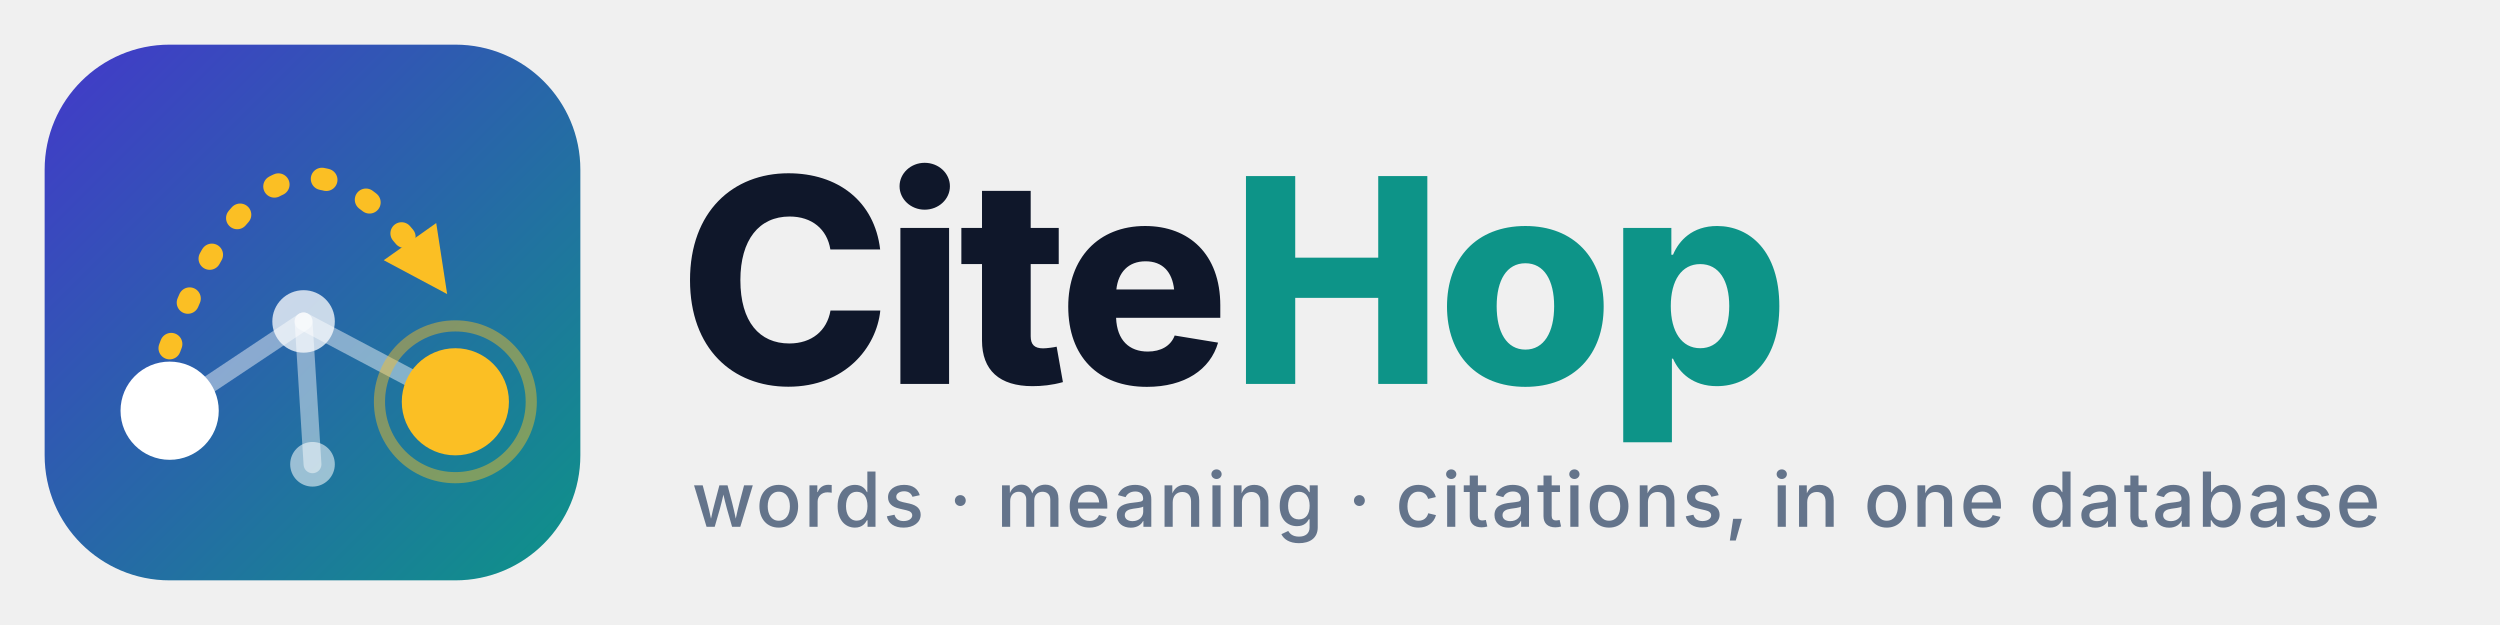
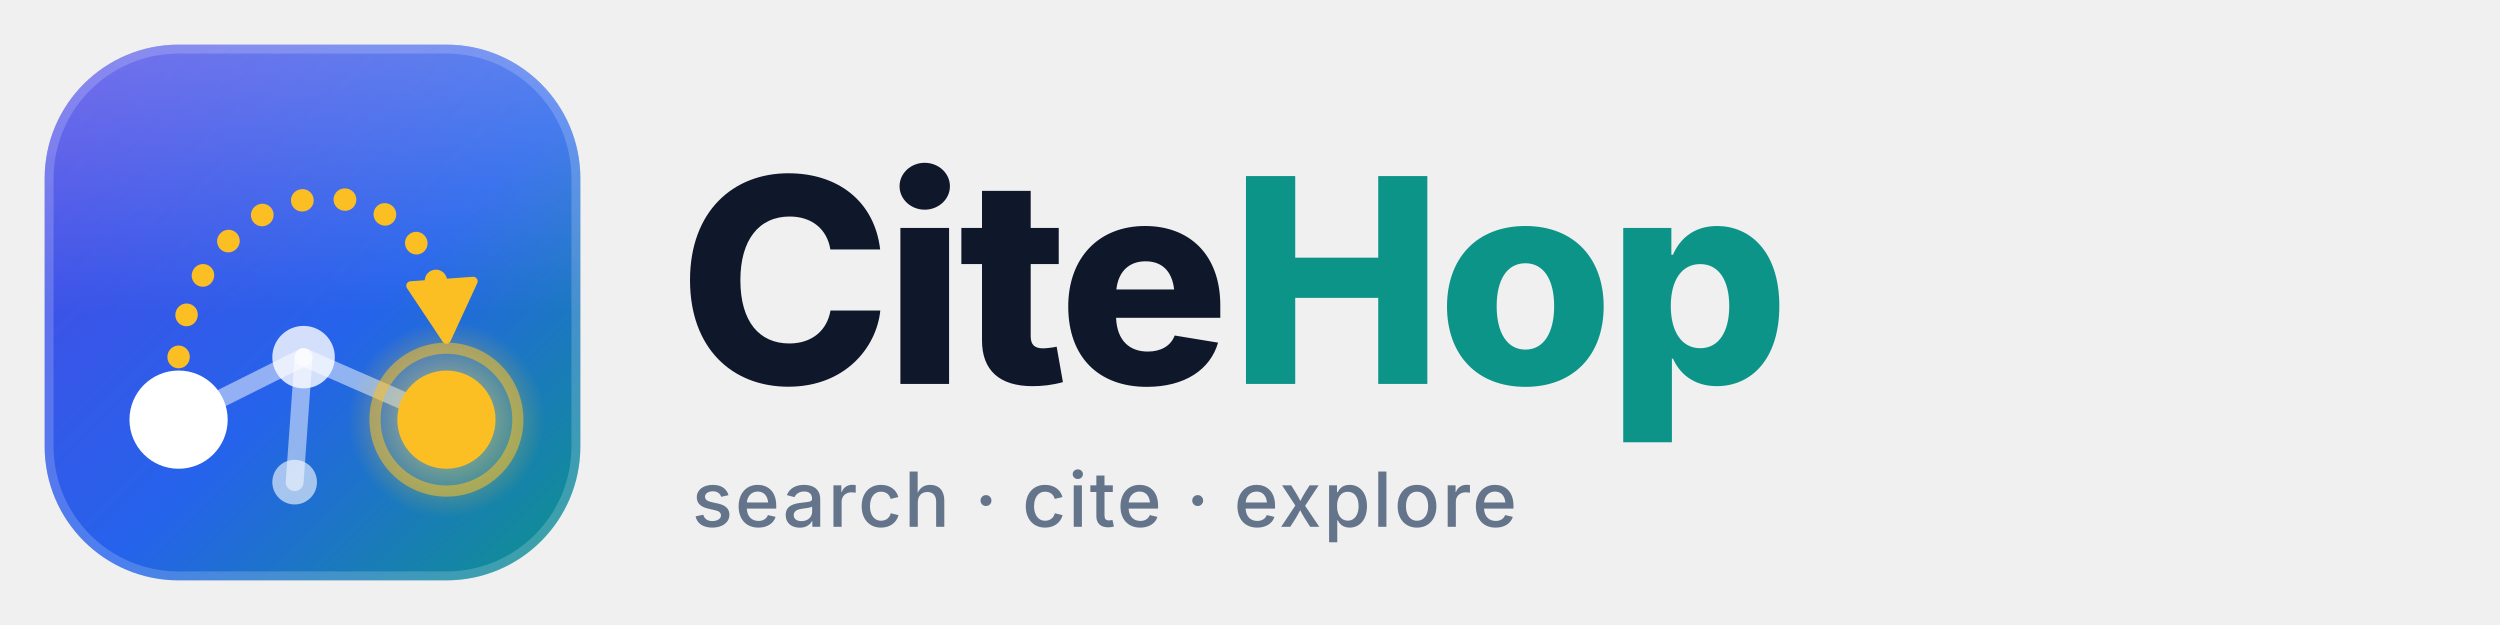
- <svg xmlns="http://www.w3.org/2000/svg" viewBox="0 0 560 140" width="560" height="140" role="img" aria-label="CiteHop">
+ <svg xmlns="http://www.w3.org/2000/svg" viewBox="0 0 560 140" width="560" height="140" role="img" aria-label="CiteHop: search, cite, explore">
  <g transform="translate(10 10)">
    <defs>
-       <linearGradient id="bg" x1="0" y1="0" x2="1" y2="1">
-         <stop offset="0" stop-color="#4338CA" />
+       <linearGradient id="lbg" x1="0" y1="0" x2="1" y2="1">
+         <stop offset="0" stop-color="#4F46E5" />
+         <stop offset="0.55" stop-color="#2563EB" />
        <stop offset="1" stop-color="#0D9488" />
      </linearGradient>
-       <marker id="tip" viewBox="0 0 10 10" refX="5" refY="5" markerWidth="3.6" markerHeight="3.6" orient="auto-start-reverse">
-         <path d="M1 1 L9 5 L1 9 Z" fill="#FBBF24" />
-       </marker>
+       <linearGradient id="lsheen" x1="0" y1="0" x2="0" y2="1">
+         <stop offset="0" stop-color="#FFFFFF" stop-opacity="0.22" />
+         <stop offset="0.5" stop-color="#FFFFFF" stop-opacity="0" />
+       </linearGradient>
+       <radialGradient id="lglow" cx="0.5" cy="0.5" r="0.5">
+         <stop offset="0" stop-color="#FDE68A" stop-opacity="0.75" />
+         <stop offset="1" stop-color="#FBBF24" stop-opacity="0" />
+       </radialGradient>
    </defs>
-     <rect width="120" height="120" rx="28" fill="url(#bg)" />
-     <g stroke="#FFFFFF" stroke-opacity="0.45" stroke-width="4" stroke-linecap="round">
-       <line x1="28" y1="82" x2="58" y2="62" />
-       <line x1="58" y1="62" x2="92" y2="80" />
-       <line x1="58" y1="62" x2="60" y2="94" />
+     <rect width="120" height="120" rx="30" fill="url(#lbg)" />
+     <rect width="120" height="120" rx="30" fill="url(#lsheen)" />
+     <rect x="1" y="1" width="118" height="118" rx="29" fill="none" stroke="#FFFFFF" stroke-opacity="0.18" stroke-width="2" />
+     <g stroke="#FFFFFF" stroke-opacity="0.5" stroke-width="4" stroke-linecap="round">
+       <line x1="30" y1="84" x2="58" y2="70" />
+       <line x1="58" y1="70" x2="90" y2="84" />
+       <line x1="58" y1="70" x2="56" y2="98" />
    </g>
-     <path d="M28 68 Q 52 2 86 50" fill="none" stroke="#FBBF24" stroke-width="5" stroke-linecap="round" stroke-dasharray="1 10" marker-end="url(#tip)" />
-     <circle cx="28" cy="82" r="11" fill="#FFFFFF" />
-     <circle cx="58" cy="62" r="7" fill="#FFFFFF" fill-opacity="0.75" />
-     <circle cx="60" cy="94" r="5" fill="#FFFFFF" fill-opacity="0.55" />
-     <circle cx="92" cy="80" r="12" fill="#FBBF24" />
-     <circle cx="92" cy="80" r="17" fill="none" stroke="#FBBF24" stroke-opacity="0.45" stroke-width="2.5" />
+     <path d="M30 70 C 34 28, 82 22, 89 58" fill="none" stroke="#FBBF24" stroke-width="5" stroke-linecap="round" stroke-dasharray="0.1 9.5" />
+     <path d="M82 54 L90 66 L96 53 Z" fill="#FBBF24" stroke="#FBBF24" stroke-width="2" stroke-linejoin="round" />
+     <circle cx="90" cy="84" r="22" fill="url(#lglow)" />
+     <circle cx="30" cy="84" r="11" fill="#FFFFFF" />
+     <circle cx="58" cy="70" r="7" fill="#FFFFFF" fill-opacity="0.8" />
+     <circle cx="56" cy="98" r="5" fill="#FFFFFF" fill-opacity="0.6" />
+     <circle cx="90" cy="84" r="16" fill="none" stroke="#FBBF24" stroke-opacity="0.55" stroke-width="2.5" />
+     <circle cx="90" cy="84" r="11" fill="#FBBF24" />
  </g>
  <text x="152" y="86" font-family="Inter, 'Segoe UI', 'Helvetica Neue', Arial, sans-serif" font-size="64" font-weight="800" letter-spacing="-1.5" fill="#0F172A">Cite<tspan fill="#0D9488">Hop</tspan>
  </text>
-   <text x="155" y="118" font-family="Inter, 'Segoe UI', 'Helvetica Neue', Arial, sans-serif" font-size="17" font-weight="500" letter-spacing="0.5" fill="#64748B">words · meaning · citations, in one database</text>
+   <text x="155" y="118" font-family="Inter, 'Segoe UI', 'Helvetica Neue', Arial, sans-serif" font-size="17" font-weight="500" letter-spacing="0.5" fill="#64748B">search · cite · explore</text>
</svg>
